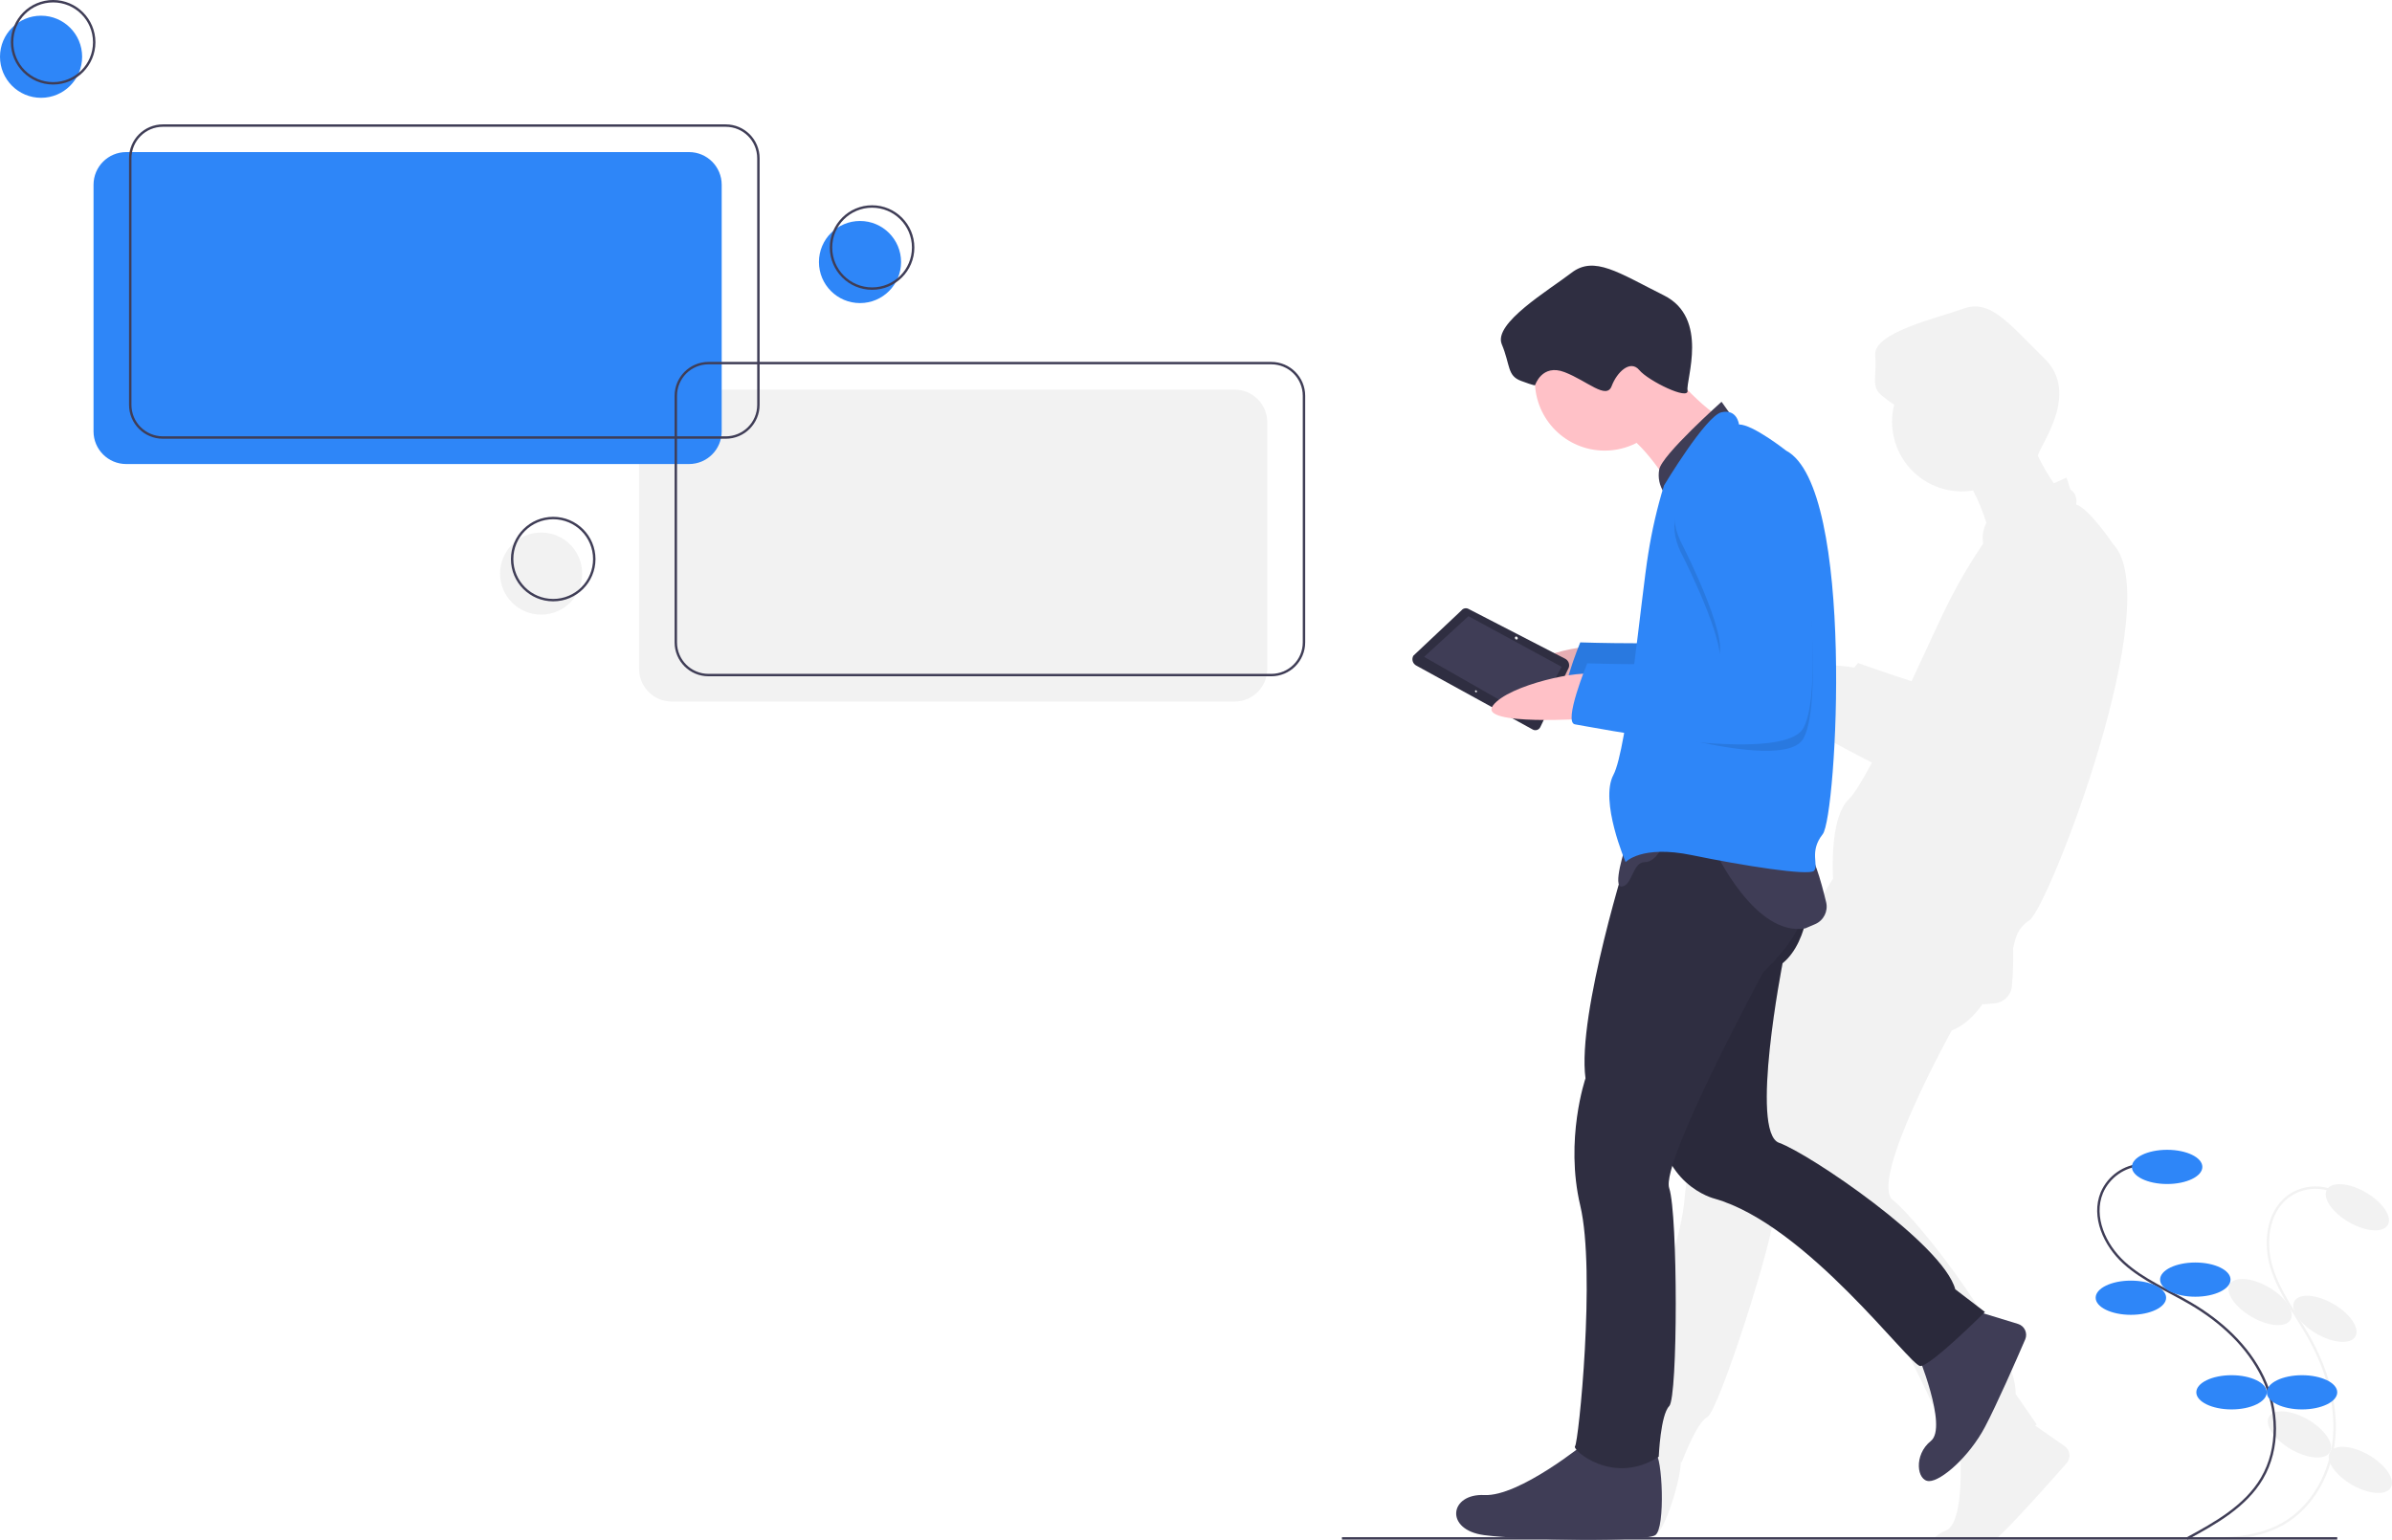
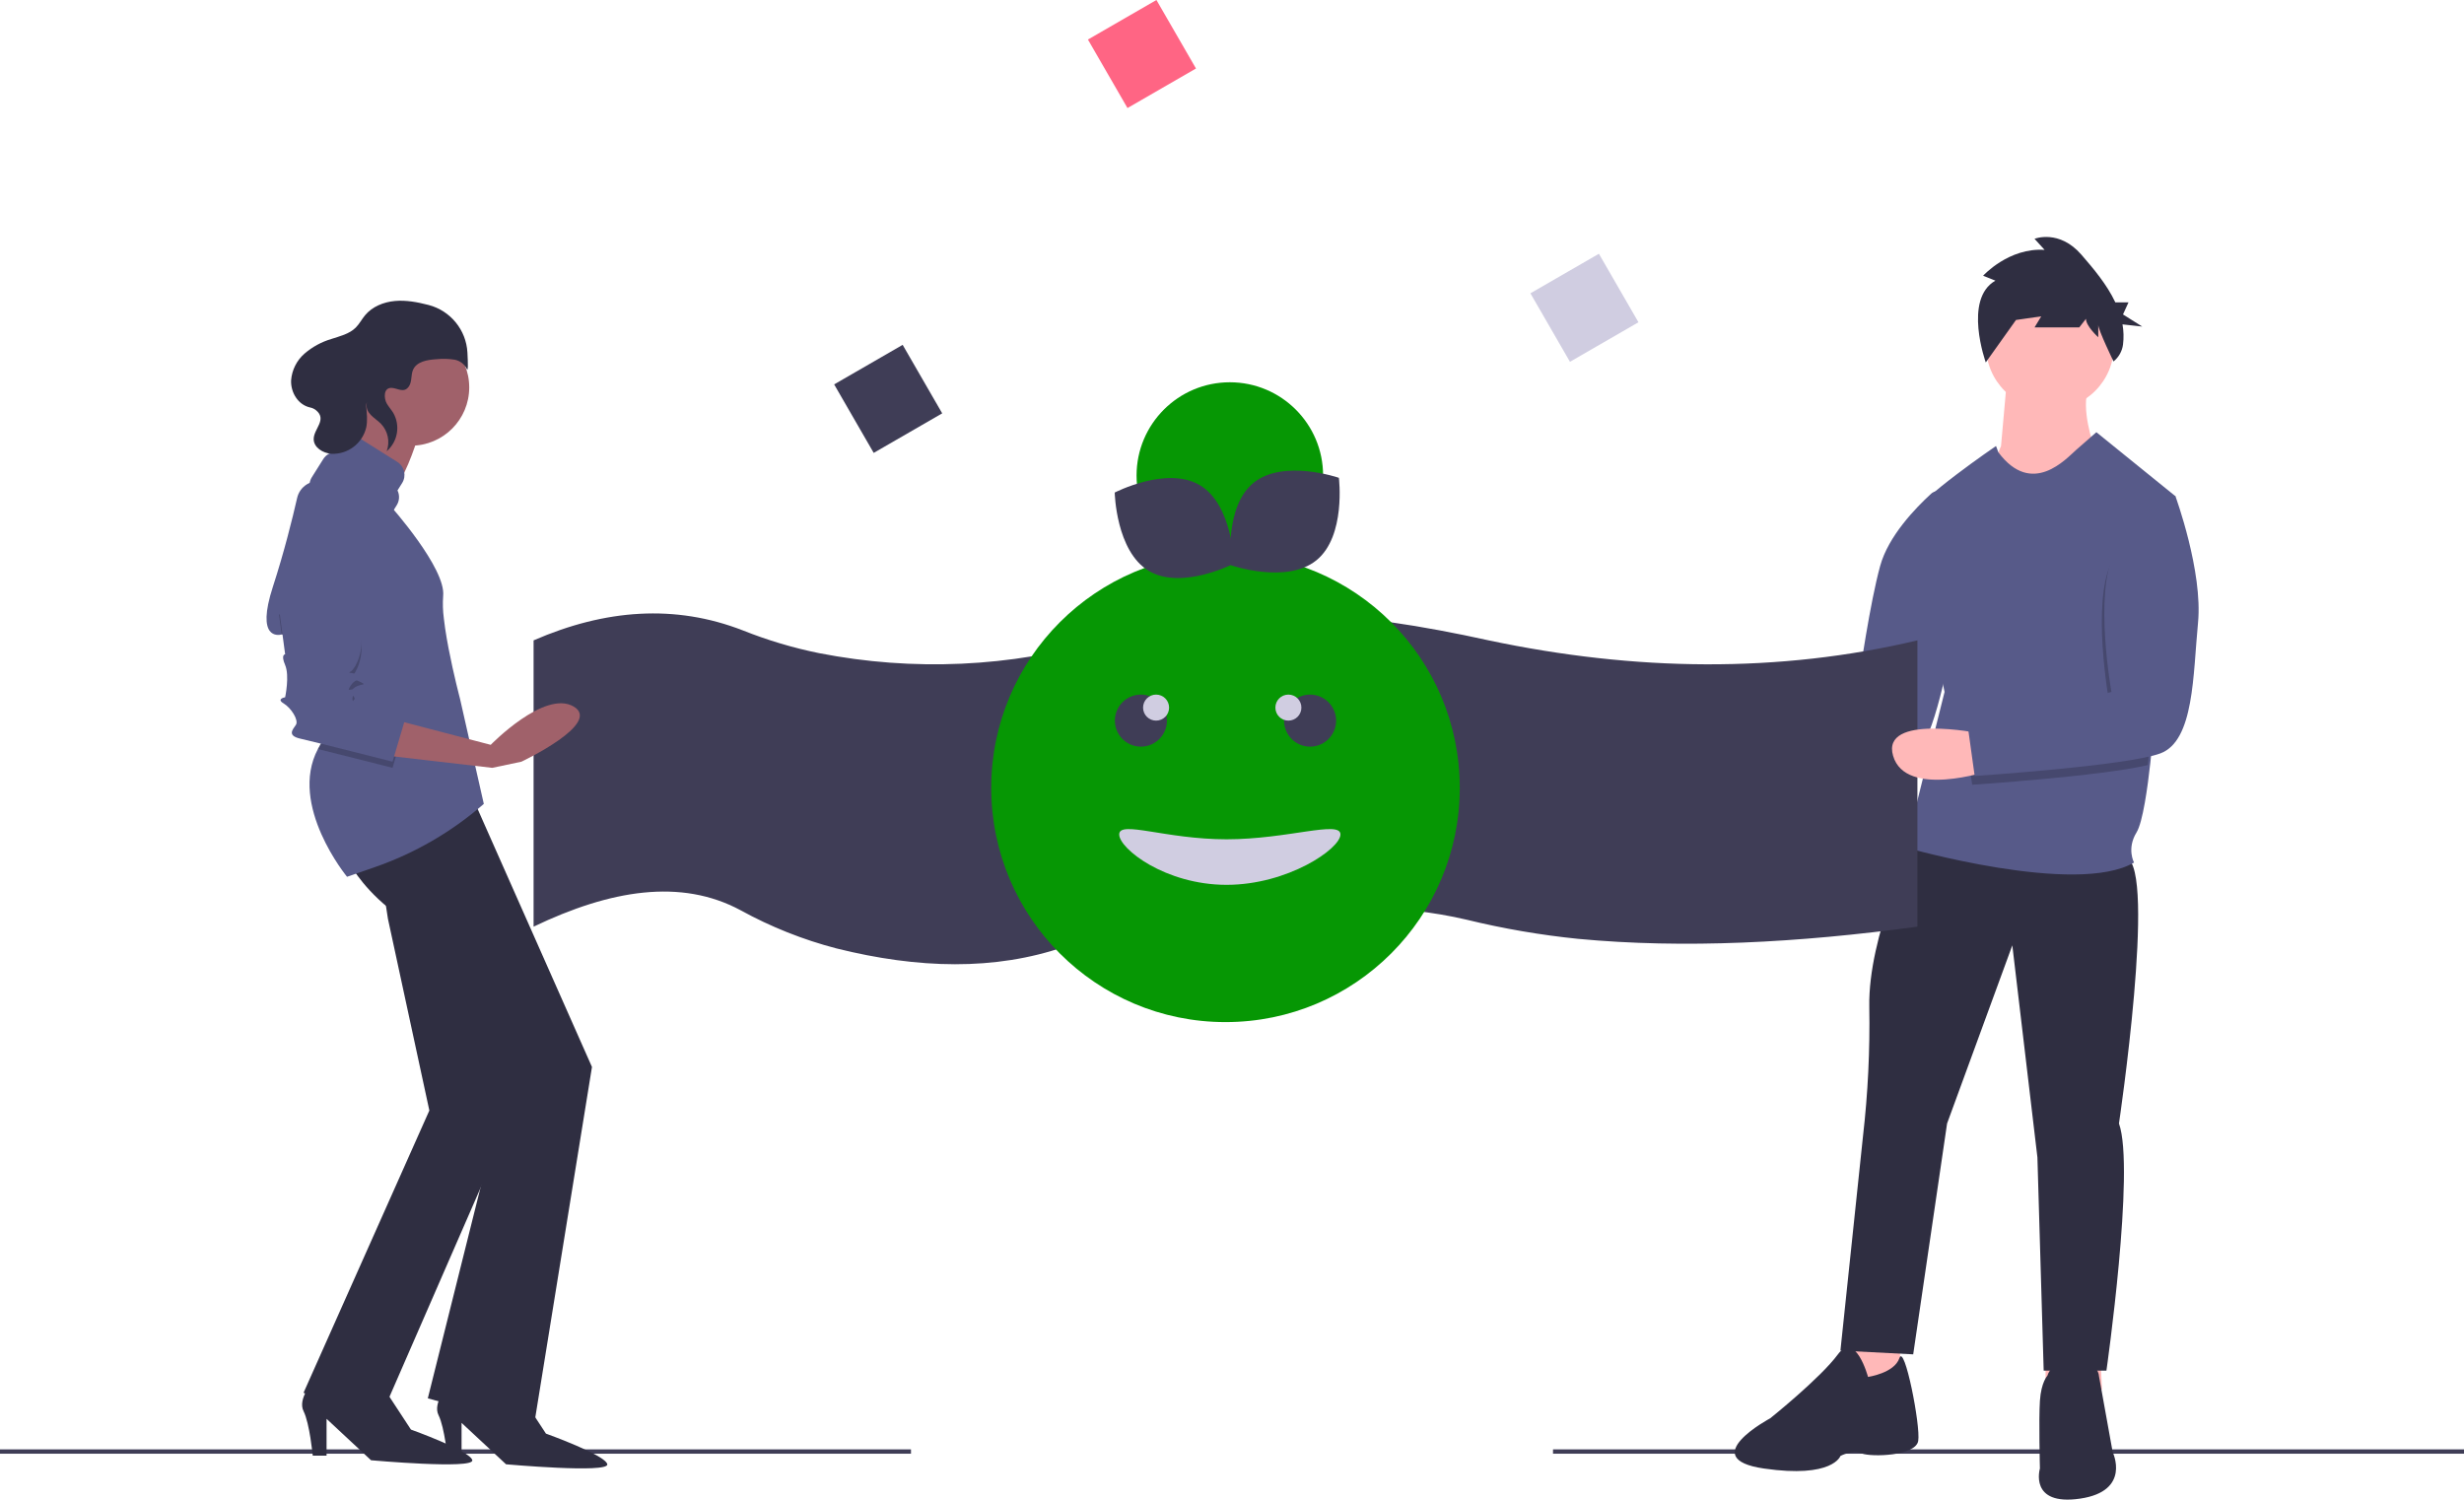
- <svg xmlns="http://www.w3.org/2000/svg" id="bdc9873c-1fd3-471e-a0c2-9fe0be805663" data-name="Layer 1" width="990.17" height="637.668" viewBox="0 0 990.17 637.668">
-   <path d="M931.443,767.968q.988-.872,1.934-1.789c7.421-7.209,20.728-22.198,27.034-29.375a4.753,4.753,0,0,0-.853-7.037l-12.247-8.551c.473-.239.738-.374.738-.374l-8.788-12.709c.971-19.416-40.362-72.253-50.705-80.154s24.271-70.308,24.271-70.308c5.263-2.037,9.519-6.364,12.778-10.951.199.036.396.074.598.103l4.43-.408a7.87,7.87,0,0,0,7.128-7.228,141.257,141.257,0,0,0,.491-15.716c.902-2.718.921-7.625,6.824-11.519,7.718-5.091,57.29-132.473,34.481-155.791,0,0-9.717-14.528-15.212-16.306,0,0,.87-4.254-2.397-6.167l-1.582-4.986s-2.124.937-5.286,2.406a91.472,91.472,0,0,1-6.614-11.416c1.096-4.76,17.547-25.73,2.793-40.228-14.97-14.71-22.364-24.691-33.517-20.712s-37.358,9.917-36.591,19.272c.767,9.355-1.941,13.031,2.888,16.871,4.828,3.839,4.996,3.522,4.996,3.522l0-.001a28.871,28.871,0,0,0,32.639,35.647,80.367,80.367,0,0,1,5.512,13.389,13.339,13.339,0,0,0-1.33,8.547A221.704,221.704,0,0,0,912.175,379.128c-3.271,6.312-9.322,19.677-15.952,33.918-11.645-3.756-22.175-7.555-22.175-7.555s-.61.719-1.569,1.9a67.113,67.113,0,0,0-9.977-.938l-28.114-28.312a2.326,2.326,0,0,0-3.08-.384l-24.707,11.71a2.955,2.955,0,0,0-.06,4.281l24.479,25.987c-1.921,2.061,1.349,4.58,6.63,7.039l6.431,6.827a2.285,2.285,0,0,0,3.502.092l2.179-2.297c3.978,1.31,7.917,2.47,11.102,3.363-.234,1.145-.068,1.986.674,2.349,1.348.659,8.504,4.64,18.267,9.615-3.909,7.363-7.305,12.978-9.602,15.196-7.033,6.791-6.863,25.528-6.503,32.878-2.242,3.359-5.382,8.508-5.312,10.906-12.398,18.465-34.443,53.284-37.856,72.184,0,0-16.024,21.375-18.289,49.478s-30.92,93.199-32.739,94.128c-.276.141-.233.721.106,1.575-9.468,3.276,15.144,45.098,20.154,43.684,4.355-1.229,10.937-23.512,10.927-30.359.151-.039.298-.066.45-.108,0,0,6.022-16.264,10.568-18.587s27.888-74.45,27.788-85.865c-.015-1.751,1.501-4.691,4.071-8.408a31.479,31.479,0,0,0,12.455,18.309c33.072,22.086,55.594,90.842,59.715,92.176a2.458,2.458,0,0,0,.734.077c.351,9.806.157,28.4-6.172,30.795a13.221,13.221,0,0,0-5.005,3.348" transform="translate(-104.9151 -130.9659)" fill="#f2f2f2" />
-   <path d="M1072.089,624.808a19.152,19.152,0,0,0-20.075,1.661c-8.59,6.543-9.899,19.346-6.669,29.65s9.992,19.058,15.285,28.469c7.11,12.642,11.689,27.107,10.509,41.563s-8.765,28.794-21.415,35.89c-11.741,6.586-25.964,6.335-39.419,5.906" transform="translate(-104.9151 -130.9659)" fill="none" stroke="#f2f2f2" stroke-miterlimit="10" />
-   <ellipse cx="1080.738" cy="630.853" rx="7.083" ry="14.583" transform="translate(-113.3692 1116.029) rotate(-59.76946)" fill="#f2f2f2" />
-   <ellipse cx="1067.322" cy="677.047" rx="7.083" ry="14.583" transform="translate(-159.9425 1127.374) rotate(-59.76946)" fill="#f2f2f2" />
-   <ellipse cx="1040.506" cy="670.101" rx="7.083" ry="14.583" transform="translate(-167.2558 1100.756) rotate(-59.76946)" fill="#f2f2f2" />
-   <ellipse cx="1056.786" cy="724.92" rx="7.083" ry="14.583" transform="translate(-206.5358 1142.041) rotate(-59.76946)" fill="#f2f2f2" />
-   <ellipse cx="1081.986" cy="739.605" rx="7.083" ry="14.583" transform="translate(-206.7112 1171.106) rotate(-59.76946)" fill="#f2f2f2" />
-   <path d="M991.482,613.28A19.152,19.152,0,0,0,974.974,624.822c-4.128,9.978,1.187,21.699,9.166,28.975s18.228,11.435,27.54,16.902c12.508,7.343,23.747,17.536,30.006,30.62s6.924,29.292-.432,41.792c-6.828,11.602-19.244,18.546-31.085,24.95" transform="translate(-104.9151 -130.9659)" fill="none" stroke="#3f3d56" stroke-miterlimit="10" />
-   <ellipse cx="897.083" cy="483.183" rx="14.583" ry="7.083" fill="#2e86f8" />
-   <ellipse cx="908.75" cy="529.85" rx="14.583" ry="7.083" fill="#2e86f8" />
-   <ellipse cx="882.083" cy="537.35" rx="14.583" ry="7.083" fill="#2e86f8" />
-   <ellipse cx="923.75" cy="576.516" rx="14.583" ry="7.083" fill="#2e86f8" />
-   <ellipse cx="952.917" cy="576.516" rx="14.583" ry="7.083" fill="#2e86f8" />
-   <line x1="555.5" y1="637" x2="967.5" y2="637" fill="none" stroke="#3f3d56" stroke-miterlimit="10" />
-   <path d="M762.106,417.556s-45.825,7.241-40.193-1.896,35.62-18.266,41.119-16.36S762.106,417.556,762.106,417.556Z" transform="translate(-104.9151 -130.9659)" fill="#ffc1c7" />
-   <path d="M762.106,417.556s-45.825,7.241-40.193-1.896,35.62-18.266,41.119-16.36S762.106,417.556,762.106,417.556Z" transform="translate(-104.9151 -130.9659)" opacity="0.1" />
-   <path d="M814.66,315.382s-29.602,7.942-15.884,33.212c0,0,22.382,44.042,12.996,46.93s-52.706,1.444-52.706,1.444-10.108,24.548-5.054,25.27,85.917,17.328,94.581,1.444,0-84.473,0-84.473S836.32,305.274,814.66,315.382Z" transform="translate(-104.9151 -130.9659)" fill="#2e86f8" />
-   <path d="M814.66,315.382s-29.602,7.942-15.884,33.212c0,0,22.382,44.042,12.996,46.93s-52.706,1.444-52.706,1.444-10.108,24.548-5.054,25.27,85.917,17.328,94.581,1.444,0-84.473,0-84.473S836.32,305.274,814.66,315.382Z" transform="translate(-104.9151 -130.9659)" opacity="0.1" />
-   <path d="M898.412,690.82s12.996,31.046,5.776,36.822-5.776,16.606-.722,16.606,16.606-10.108,23.104-22.382c4.841-9.143,12.886-27.502,16.676-36.272a4.753,4.753,0,0,0-2.978-6.432l-20.918-6.392Z" transform="translate(-104.9151 -130.9659)" fill="#3f3d56" />
-   <path d="M761.232,728.364s-27.436,22.382-41.876,21.66-16.606,14.44,0,16.606,66.424,2.888,70.756,0,2.888-33.212,0-33.934S761.232,728.364,761.232,728.364Z" transform="translate(-104.9151 -130.9659)" fill="#3f3d56" />
-   <path d="M854.37,498.047s0,22.382-11.552,31.768c0,0-13.718,70.034-1.444,74.366s67.868,41.876,72.922,60.648l12.274,9.386s-22.382,22.382-26.714,22.382-46.93-58.482-85.195-69.312c0,0-23.826-5.776-23.104-36.822S820.436,477.109,820.436,477.109h32.49Z" transform="translate(-104.9151 -130.9659)" fill="#2f2e41" />
-   <path d="M854.37,498.047s0,22.382-11.552,31.768c0,0-13.718,70.034-1.444,74.366s67.868,41.876,72.922,60.648l12.274,9.386s-22.382,22.382-26.714,22.382-46.93-58.482-85.195-69.312c0,0-23.826-5.776-23.104-36.822S820.436,477.109,820.436,477.109h32.49Z" transform="translate(-104.9151 -130.9659)" opacity="0.1" />
-   <path d="M779.282,482.885s-21.66,67.868-18.05,94.581c0,0-8.664,25.27-2.166,52.706s-.722,98.191-2.166,99.635,15.884,16.606,34.656,4.332c0,0,.722-17.328,4.332-20.938s3.61-79.42,0-90.249,38.988-89.527,38.988-89.527,23.104-20.938,14.44-31.768.722-32.49.722-32.49l-65.702,4.332Z" transform="translate(-104.9151 -130.9659)" fill="#2f2e41" />
-   <circle cx="664.259" cy="157.702" r="28.88" fill="#ffc1c7" />
-   <path d="M787.946,275.672S811.05,302.386,816.826,303.108s-18.772,31.768-18.772,31.768-13.718-23.104-23.104-25.27S787.946,275.672,787.946,275.672Z" transform="translate(-104.9151 -130.9659)" fill="#ffc1c7" />
-   <path d="M821.158,302.386l-3.61-5.054s-24.876,22.176-25.795,28.055a12.736,12.736,0,0,0,1.969,9.489l14.44-6.498L815.382,313.938Z" transform="translate(-104.9151 -130.9659)" fill="#3f3d56" />
-   <path d="M777.838,481.441s-5.776,17.328-1.444,16.606,4.332-10.108,9.386-10.108,7.942-7.942,7.942-7.942Z" transform="translate(-104.9151 -130.9659)" fill="#3f3d56" />
-   <path d="M814.66,482.885s16.606,36.1,37.544,32.49l4.089-1.752a7.871,7.871,0,0,0,4.557-9.072c-1.995-8.315-5.663-21.666-8.645-21.666Z" transform="translate(-104.9151 -130.9659)" fill="#3f3d56" />
-   <path d="M740.357,290.481s2.826-9.033,12.212-5.423,17.328,11.552,19.494,5.776,7.709-11.09,11.435-6.628,20.693,12.765,19.971,8.433,9.025-29.963-9.747-39.349-28.88-16.606-38.266-9.386-32.49,20.938-28.88,29.602,2.166,12.996,7.942,15.162S740.357,290.481,740.357,290.481Z" transform="translate(-104.9151 -130.9659)" fill="#2f2e41" />
-   <path d="M824.768,306.718s-.722-6.498-7.22-5.054-23.826,30.324-23.826,30.324a204.243,204.243,0,0,0-6.498,28.158c-2.888,17.328-8.664,80.864-14.44,91.693s5.054,36.1,5.054,36.1,6.498-7.22,27.436-2.888,48.374,8.664,50.54,6.498-2.166-7.942,3.61-15.162,13.718-143.677-15.162-158.839C844.262,317.548,830.544,306.718,824.768,306.718Z" transform="translate(-104.9151 -130.9659)" fill="#2e86f8" />
-   <path d="M817.548,328.378s-29.602,7.942-15.884,33.212c0,0,22.382,44.042,12.996,46.93s-52.706,1.444-52.706,1.444-4.693,15.523.361,16.245,80.503,26.353,89.166,10.469,0-84.473,0-84.473S839.208,318.27,817.548,328.378Z" transform="translate(-104.9151 -130.9659)" opacity="0.1" />
-   <path d="M691.223,406.581,739.21,432.94a2.285,2.285,0,0,0,3.36-.991l11.755-24.572a3.067,3.067,0,0,0-1.572-3.683l-39.841-20.536a2.326,2.326,0,0,0-3.048.583l-19.901,18.749A2.955,2.955,0,0,0,691.223,406.581Z" transform="translate(-104.9151 -130.9659)" fill="#2f2e41" />
-   <polygon points="589.51 271.985 634.498 297.699 646.469 276.122 607.876 255.135 589.51 271.985" fill="#3f3d56" />
-   <ellipse cx="732.604" cy="395.157" rx="0.565" ry="0.662" transform="translate(-187.9827 430.1369) rotate(-39.84152)" fill="#f2f2f2" />
-   <ellipse cx="715.901" cy="417.232" rx="0.376" ry="0.442" transform="translate(-206.0033 424.561) rotate(-39.84152)" fill="#f2f2f2" />
-   <path d="M762.777,428.497s-46.28,3.244-39.878-5.371,37.068-15.112,42.382-12.736S762.777,428.497,762.777,428.497Z" transform="translate(-104.9151 -130.9659)" fill="#ffc1c7" />
-   <path d="M817.548,324.046s-29.602,7.942-15.884,33.212c0,0,22.382,44.042,12.996,46.93s-52.706,1.444-52.706,1.444-10.108,24.548-5.054,25.27,85.917,17.328,94.581,1.444,0-84.473,0-84.473S839.208,313.938,817.548,324.046Z" transform="translate(-104.9151 -130.9659)" fill="#2e86f8" />
-   <rect x="264.556" y="161.33" width="260.028" height="129.17" rx="13.524" fill="#f2f2f2" />
-   <circle cx="17" cy="23.5" r="17" fill="#2e86f8" />
-   <circle cx="22" cy="17.5" r="17" fill="none" stroke="#3f3d56" stroke-miterlimit="10" />
-   <circle cx="224" cy="237.5" r="17" fill="#f2f2f2" />
-   <circle cx="229" cy="231.5" r="17" fill="none" stroke="#3f3d56" stroke-miterlimit="10" />
-   <circle cx="356" cy="108.5" r="17" fill="#2e86f8" />
-   <circle cx="361" cy="102.5" r="17" fill="none" stroke="#3f3d56" stroke-miterlimit="10" />
-   <rect x="38.719" y="62.975" width="260.028" height="129.17" rx="13.524" fill="#2e86f8" />
-   <rect x="53.916" y="52" width="260.028" height="129.17" rx="13.524" fill="none" stroke="#3f3d56" stroke-miterlimit="10" />
-   <rect x="279.752" y="150.355" width="260.028" height="129.17" rx="13.524" fill="none" stroke="#3f3d56" stroke-miterlimit="10" />
+ <svg xmlns="http://www.w3.org/2000/svg" id="ab41ebfa-be58-42b9-8177-2e0969874e06" data-name="Layer 1" width="1136" height="691.423" viewBox="0 0 1136 691.423">
+   <path d="M823.78,435.779s-45.698-9.255-39.914,10.412,43.963,6.941,43.963,6.941Z" transform="translate(-32 -104.2884)" fill="#ffb8b8" />
+   <path d="M922.368,331.895a4.287,4.287,0,0,1,7.111,2.45l1.562,9.072s7.061,36.287,1.015,59.336-10.337,53.412-26.675,56.646c-13.981,2.768-67.139-1.615-82.188-2.938a4.283,4.283,0,0,1-3.907-4.364l.281-13.24a4.29,4.29,0,0,1,3.834-4.175l60.862-6.491a4.281,4.281,0,0,0,3.793-3.664c1.448-10.354,6.129-42.456,10.779-59.334C902.593,351.556,914.934,338.679,922.368,331.895Z" transform="translate(-32 -104.2884)" fill="#575a89" />
+   <rect x="716" y="668.253" width="420" height="2" fill="#3f3d56" />
+   <polygon points="850.822 614.608 850.822 642.374 866.44 645.844 876.853 640.638 875.696 618.657 850.822 614.608" fill="#ffb8b8" />
+   <polygon points="943.086 614.608 943.086 642.374 958.705 645.844 969.117 640.638 967.96 618.657 943.086 614.608" fill="#ffb8b8" />
+   <path d="M914.059,493.297s-20.825,42.227-20.246,75.2a452.259,452.259,0,0,1-2.892,59.581l-10.412,98.916,33.551,1.735L929.677,622.293l30.08-82.141,11.569,97.76,2.892,98.338h28.923s13.305-93.132,5.785-113.956c0,0,17.354-116.849,3.471-122.633S914.059,493.297,914.059,493.297Z" transform="translate(-32 -104.2884)" fill="#2f2e41" />
+   <path d="M893.234,739.142s-5.785-21.403-13.883-10.412-31.237,29.501-31.237,29.501-34.708,18.511-2.892,23.138,35.286-5.785,35.286-5.785,5.206-2.892,9.834-1.157,24.874,1.157,26.031-5.785-6.363-45.12-8.677-38.178S893.234,739.142,893.234,739.142Z" transform="translate(-32 -104.2884)" fill="#2f2e41" />
+   <path d="M999.671,738.564s0-6.363-10.991-6.941-12.726,6.941-12.726,6.941-2.892,2.892-3.471,11.569,0,31.237,0,31.237-5.206,17.354,18.511,13.883,15.04-21.403,15.04-21.403Z" transform="translate(-32 -104.2884)" fill="#2f2e41" />
+   <path d="M957.443,277.532l-2.892,32.394-5.206,12.148,13.883,19.668,34.129-31.815s-6.363-17.354-2.314-27.188Z" transform="translate(-32 -104.2884)" fill="#ffb8b8" />
+   <path d="M1034.957,333.064l-.266,2.852L1024.544,444.128s-.399,5.033-1.14,11.743c-1.249,11.349-3.471,27.494-6.38,32.22-4.628,7.52-1.157,13.883-1.157,13.883-26.609,15.618-105.279-6.941-105.279-6.941l17.932-71.729S912.324,348.683,914.059,341.741s38.178-31.815,38.178-31.815l1.076,2.892c15.532,20.825,31.318,2.892,35.945-1.157l9.255-8.098Z" transform="translate(-32 -104.2884)" fill="#575a89" />
+   <path d="M916,531.541c-55.149,7.482-107.762,10.221-156.445,5.614a377.439,377.439,0,0,1-51.317-8.812c-30.955-7.327-68.952-7.327-110.699-3.426a317.739,317.739,0,0,0-74.514,15.804c-32.352,11.199-67.793,10.229-105.368.854A192.172,192.172,0,0,1,373.415,523.959c-27.47-14.762-59.982-9.417-95.415,7.582v-132c33.081-14.407,65.307-16.733,96.51-4.588a203.878,203.878,0,0,0,35.141,10.483,276.991,276.991,0,0,0,130.552-5.895c57.369-19.438,117.379-13.396,178.151,0,67.707,14.301,133.696,15.144,197.646,0Z" transform="translate(-32 -104.2884)" fill="#3f3d56" />
+   <rect y="668.253" width="420" height="2" fill="#3f3d56" />
+   <rect x="540.252" y="110.963" width="36.469" height="36.469" transform="translate(1074.748 -142.4466) rotate(150)" fill="#ff6584" />
+   <rect x="423.252" y="269.963" width="36.469" height="36.469" transform="translate(935.9226 212.7514) rotate(150)" fill="#3f3d56" />
+   <rect x="744.252" y="227.963" width="36.469" height="36.469" transform="translate(1513.917 -26.12166) rotate(150)" fill="#d0cde1" />
+   <polygon points="178.85 423.599 197.947 512.01 139.949 642.15 173.899 657.004 238.969 507.766 197.372 376.702 172.617 383.068 178.85 423.599" fill="#2f2e41" />
+   <path d="M193.875,503.578s7.073,12.731,22.633,23.34,48.096,80.631,48.096,80.631L229.24,749.007l48.803,13.438,26.877-166.213L249.751,471.75Z" transform="translate(-32 -104.2884)" fill="#2f2e41" />
+   <path d="M176.193,741.488s-7.073,7.78-4.244,13.438,4.244,20.511,4.244,20.511h6.366v-16.975l20.511,19.097s47.388,4.244,46.681,0-28.292-14.146-28.292-14.146l-13.438-20.511Z" transform="translate(-32 -104.2884)" fill="#2f2e41" />
+   <path d="M238.434,743.349s-7.073,7.78-4.244,13.438,4.244,20.511,4.244,20.511h6.366V760.324l20.511,19.097s47.388,4.244,46.681,0-28.292-14.146-28.292-14.146l-13.438-20.511Z" transform="translate(-32 -104.2884)" fill="#2f2e41" />
+   <circle cx="189.459" cy="178.616" r="26.877" fill="#a0616a" />
+   <path d="M199.533,284.319s-2.122,26.877-15.56,36.779-13.438,18.389-13.438,18.389l54.461,24.755L212.265,337.366s-3.536-1.415,2.122-8.487,10.609-24.048,10.609-24.048Z" transform="translate(-32 -104.2884)" fill="#a0616a" />
+   <path d="M255.056,474.933l0,0a152.336,152.336,0,0,1-50.219,29.151L192,508.541s-27.145-32.943-13.438-58.901a40.665,40.665,0,0,1,11.776-13.962l-.283-1.238-6.882-30.024-.615-2.688-20.511-4.951s-.064.021-.184.05c-1.535.403-11.939,2.313-4.06-21.975,5.242-16.162,9.042-31.549,11.182-40.955a9.983,9.983,0,0,1,12.345-7.439c6.568,1.801,14.727,5.221,19.617,11.616,9.195,12.024,11.052-.532,11.052-.532s25.727,28.823,24.312,41.554a50.599,50.599,0,0,0,.311,10.242v.014c.17,1.514.375,3.091.608,4.703,1.754,11.911,5.149,25.752,6.394,30.619.092.347.17.651.233.905.149.587.233.905.233.905Z" transform="translate(-32 -104.2884)" fill="#575a89" />
+   <path d="M218.63,439.215l-5.658,19.097s-21.7-5.531-34.41-8.671a40.665,40.665,0,0,1,11.776-13.962l-.283-1.238-6.882-30.024-.615-2.688-20.511-4.951s-.064.021-.184.05l-1.231-9.244s35.364,2.122,37.486,10.609-2.122,16.975-4.244,18.389,0,0,4.244,2.122-1.415,0-4.244,4.244.707.707,1.415,2.829,0-.707-.707,2.829,2.829.707,3.536.707S218.63,439.215,218.63,439.215Z" transform="translate(-32 -104.2884)" opacity="0.2" />
+   <path d="M212.265,435.679l45.974,12.024s24.755-25.462,38.194-17.682-24.048,25.462-24.048,25.462l-13.438,2.829-48.803-5.658Z" transform="translate(-32 -104.2884)" fill="#a0616a" />
+   <path d="M160.633,384.754l2.829,21.219s-2.122,0,0,4.951,0,14.853,0,14.853-4.244.707-.707,2.829,7.073,7.78,5.658,9.902-4.244,4.951,2.122,6.366,42.437,10.609,42.437,10.609l5.658-19.097s-19.804-9.902-20.511-9.902-4.244,2.829-3.536-.707,1.415-.707.707-2.829-4.244,1.415-1.415-2.829,8.487-2.122,4.244-4.244-6.366-.707-4.244-2.122,6.366-9.902,4.244-18.389S160.633,384.754,160.633,384.754Z" transform="translate(-32 -104.2884)" fill="#575a89" />
+   <path d="M215.261,330.402l2.131-3.389a7.075,7.075,0,0,0-2.222-9.755l-16.239-10.213a7.075,7.075,0,0,0-9.755,2.222l-2.131,3.389a7.063,7.063,0,0,0-6.014,3.302l-5.244,8.338a7.075,7.075,0,0,0,2.222,9.755l21.882,13.762a7.075,7.075,0,0,0,9.755-2.222l5.244-8.338A7.063,7.063,0,0,0,215.261,330.402Z" transform="translate(-32 -104.2884)" fill="#575a89" />
+   <path d="M220.523,282.442c1.504-2.196.845-5.247,1.921-7.681,1.69-3.822,6.673-4.607,10.845-4.858a31.964,31.964,0,0,1,8.306.223,7.975,7.975,0,0,1,5.66,4.316c.586,1.25.524-2.624.25-7.602a24.023,24.023,0,0,0-17.898-21.931q-.088-.023-.174-.045c-5.04-1.292-10.246-2.279-15.427-1.797s-10.385,2.587-13.708,6.591c-1.519,1.83-2.614,4.005-4.301,5.682-2.963,2.946-7.275,3.94-11.244,5.244a33.534,33.534,0,0,0-12.353,6.734,18.176,18.176,0,0,0-6.191,12.344c-.217,5.508,3.151,11.279,8.772,12.503a6.343,6.343,0,0,1,2.68,1.234c5.292,4.312-.966,8.54-1.038,13.249-.06,3.929,4.251,6.595,8.171,6.873a15.814,15.814,0,0,0,16.049-12.128c.67-3.209.293-6.531-.013-9.795-.35-3.736,7.885-12.315,2.43-6.013a9.224,9.224,0,0,0-2.13,4.217c-1.007,5.115,3.626,6.957,6.505,9.874a12.218,12.218,0,0,1,2.652,12.644,14.086,14.086,0,0,0,2.99-17.721c-.914-1.479-2.107-2.776-2.972-4.285-1.349-2.355-1.614-7.411,2.315-7.178C215.425,283.304,218.285,285.711,220.523,282.442Z" transform="translate(-32 -104.2884)" fill="#2f2e41" />
+   <circle cx="945.111" cy="159.361" r="29.501" fill="#ffb8b8" />
+   <path d="M1033.534,337.073l-10.146,108.212s-.399,5.033-1.14,11.743c-21.536,5.148-81.002,9.082-81.002,9.082l-2.892-20.825,65.944-17.932s-8.098-45.12,1.157-63.63a143.111,143.111,0,0,0,6.073-13.84,20.079,20.079,0,0,1,22.005-12.81Z" transform="translate(-32 -104.2884)" opacity="0.2" />
+   <path d="M944.717,442.393s-45.698-9.255-39.914,10.412,43.963,6.942,43.963,6.942Z" transform="translate(-32 -104.2884)" fill="#ffb8b8" />
+   <path d="M1017.025,330.172l17.932,2.892s12.726,34.708,10.412,58.424-1.735,54.375-17.354,60.16-85.612,10.412-85.612,10.412l-2.892-20.825,65.944-17.932s-8.098-45.12,1.157-63.63S1017.025,330.172,1017.025,330.172Z" transform="translate(-32 -104.2884)" fill="#575a89" />
+   <path d="M951.958,233.686l-5.67-2.27s11.856-13.053,28.351-11.918l-4.639-5.108s11.341-4.54,21.65,7.378c5.42,6.265,11.69,13.629,15.599,21.924h6.072l-2.534,5.58,8.87,5.581-9.105-1.002a31.184,31.184,0,0,1,.247,9.256,11.976,11.976,0,0,1-4.386,7.835h0s-7.032-14.556-7.032-16.826v5.675s-5.67-5.108-5.67-8.513l-3.093,3.973H969.999l3.093-5.108-11.856,1.703,4.639-6.243-18.356,25.778S937.009,242.198,951.958,233.686Z" transform="translate(-32 -104.2884)" fill="#2f2e41" />
+   <circle cx="565" cy="363.253" r="108" fill="#069704" />
+   <path d="M650,489.007c0,6.627-24.333,23.25-52.5,23.25s-49.5-16.623-49.5-23.25,21.333,2.25,49.5,2.25S650,482.379,650,489.007Z" transform="translate(-32 -104.2884)" fill="#d0cde1" />
+   <circle cx="604" cy="332.253" r="12" fill="#3f3d56" />
+   <circle cx="526" cy="332.253" r="12" fill="#3f3d56" />
+   <circle cx="533" cy="326.253" r="6" fill="#d0cde1" />
+   <circle cx="594" cy="326.253" r="6" fill="#d0cde1" />
+   <circle cx="567" cy="219.253" r="43" fill="#069704" />
+   <path d="M585.191,327.992c15.186,9.04,15.731,36.132,15.731,36.132s-24.076,12.434-39.262,3.394S545.929,331.386,545.929,331.386,570.005,318.952,585.191,327.992Z" transform="translate(-32 -104.2884)" fill="#3f3d56" />
+   <path d="M638.916,362.616c-13.724,11.135-39.341,2.301-39.341,2.301s-3.366-26.887,10.358-38.022,39.341-2.301,39.341-2.301S652.641,351.481,638.916,362.616Z" transform="translate(-32 -104.2884)" fill="#3f3d56" />
</svg>
